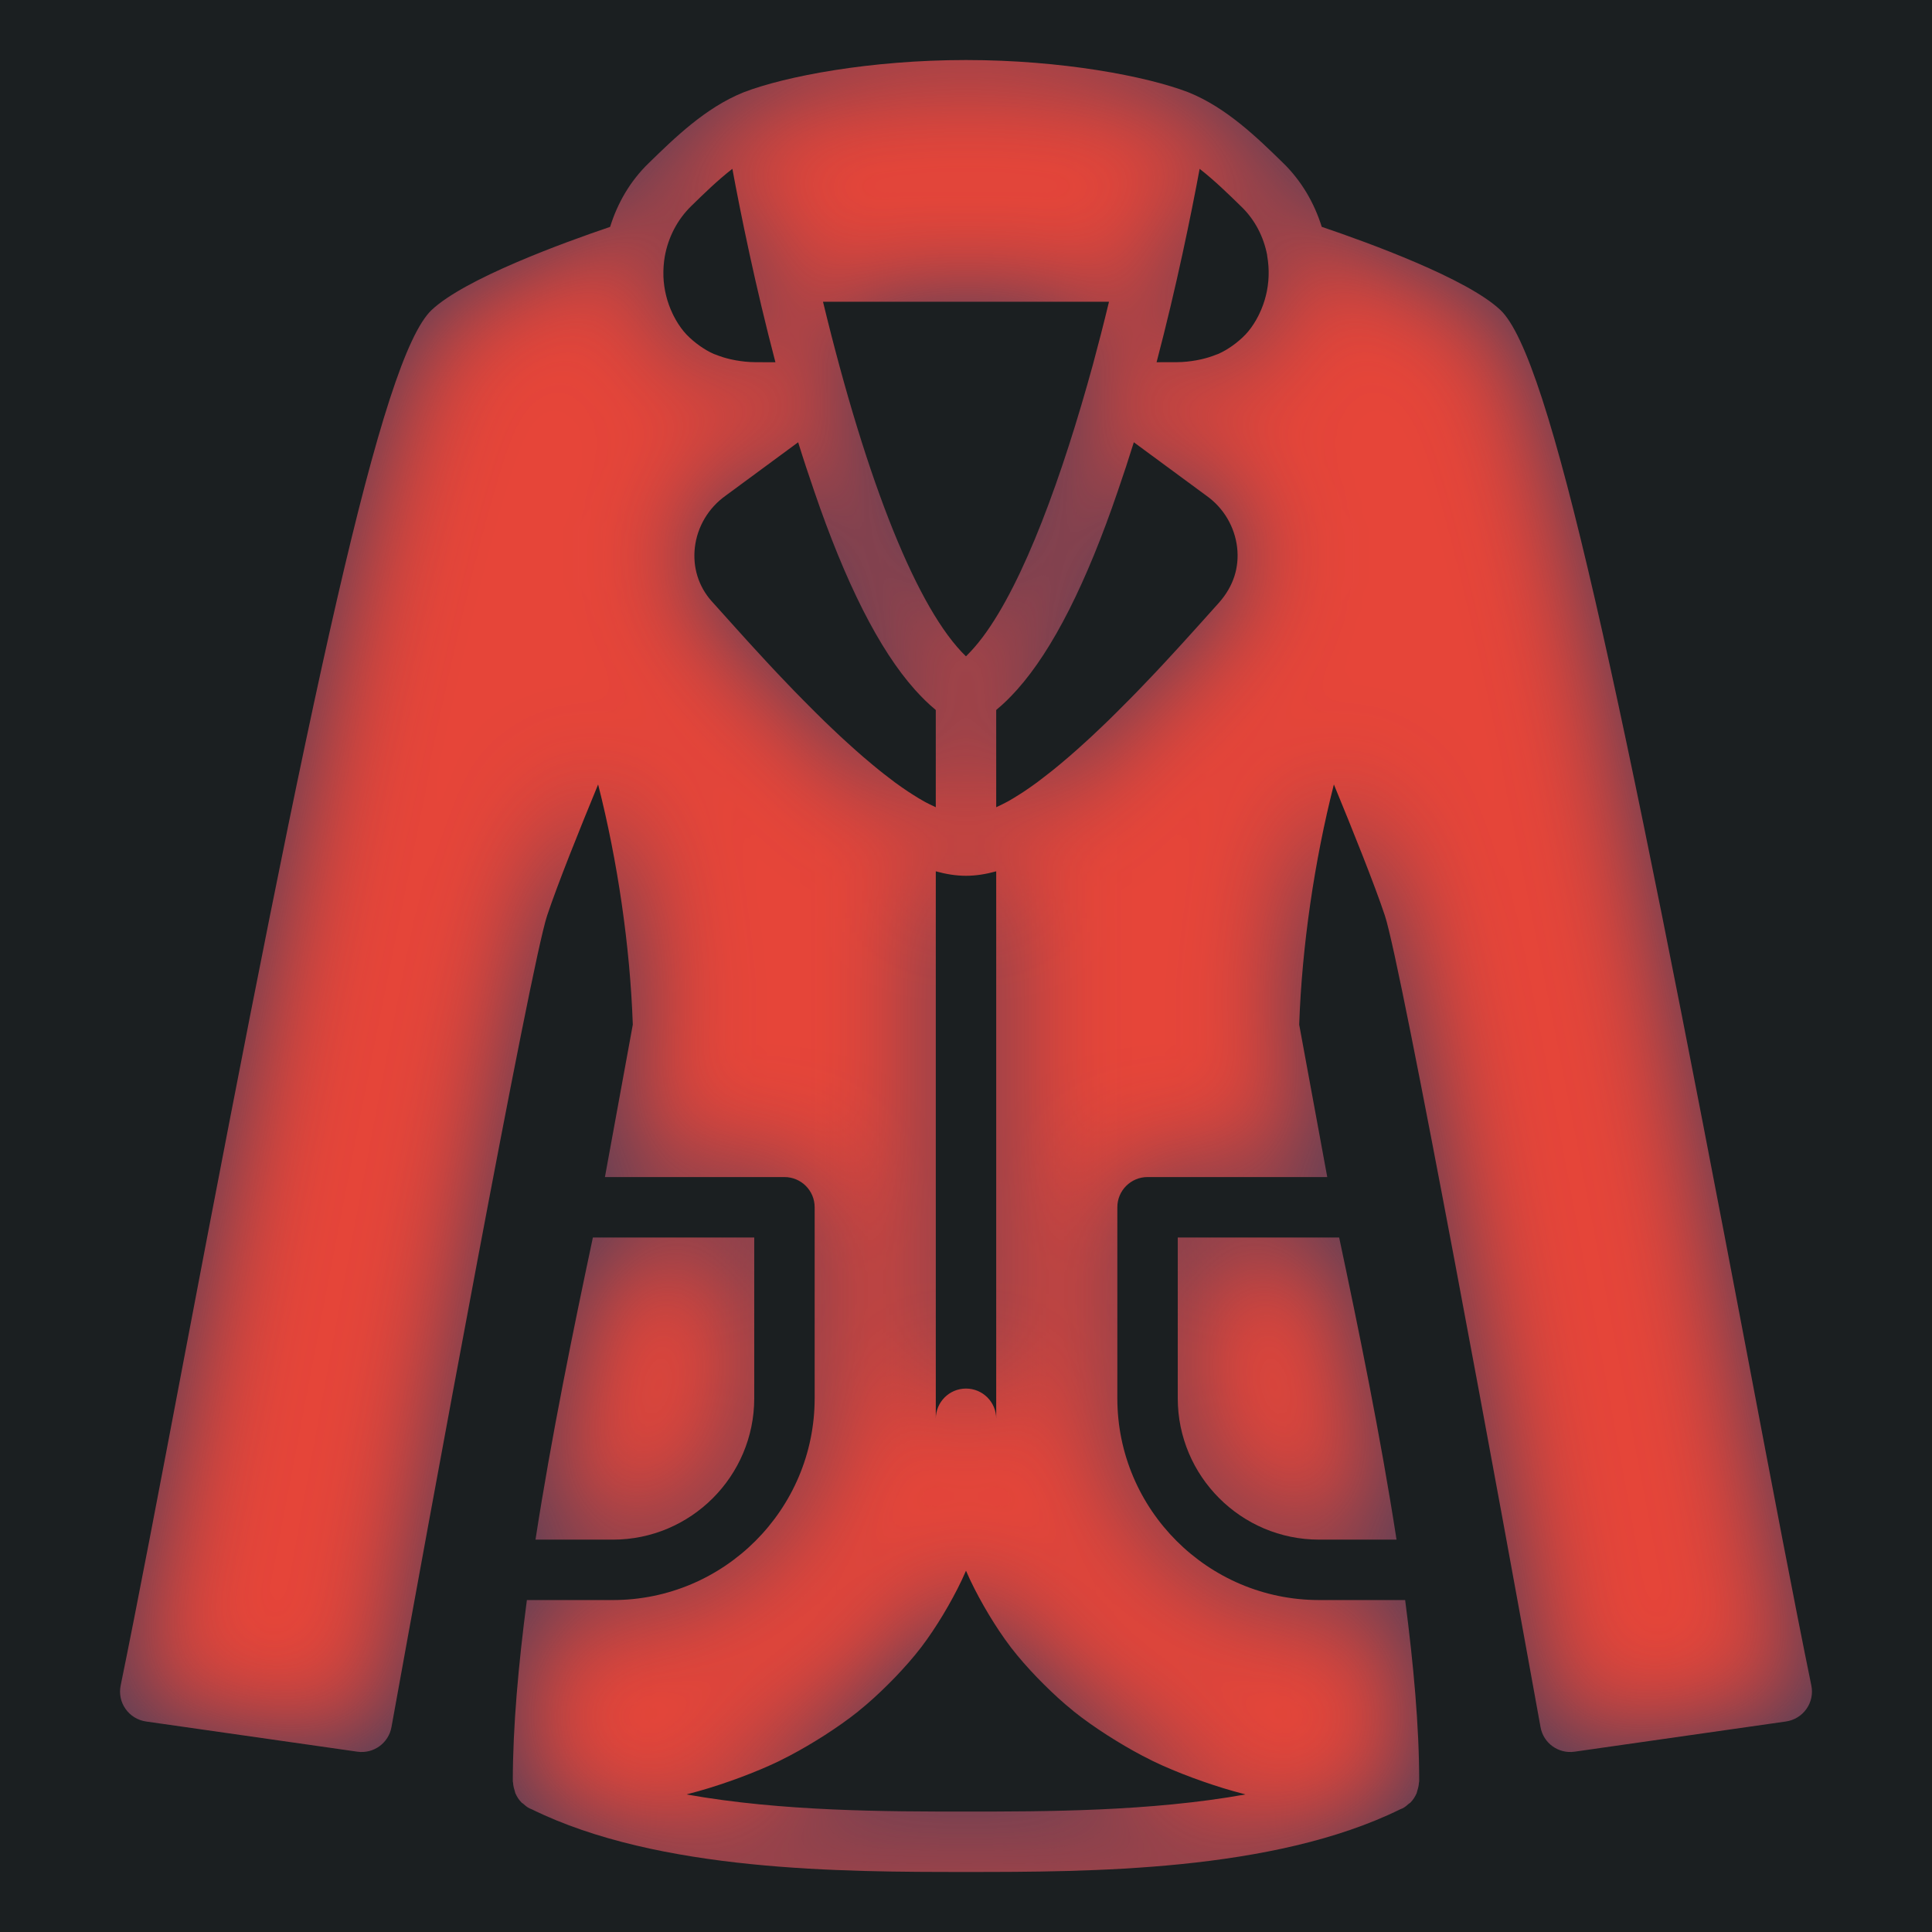
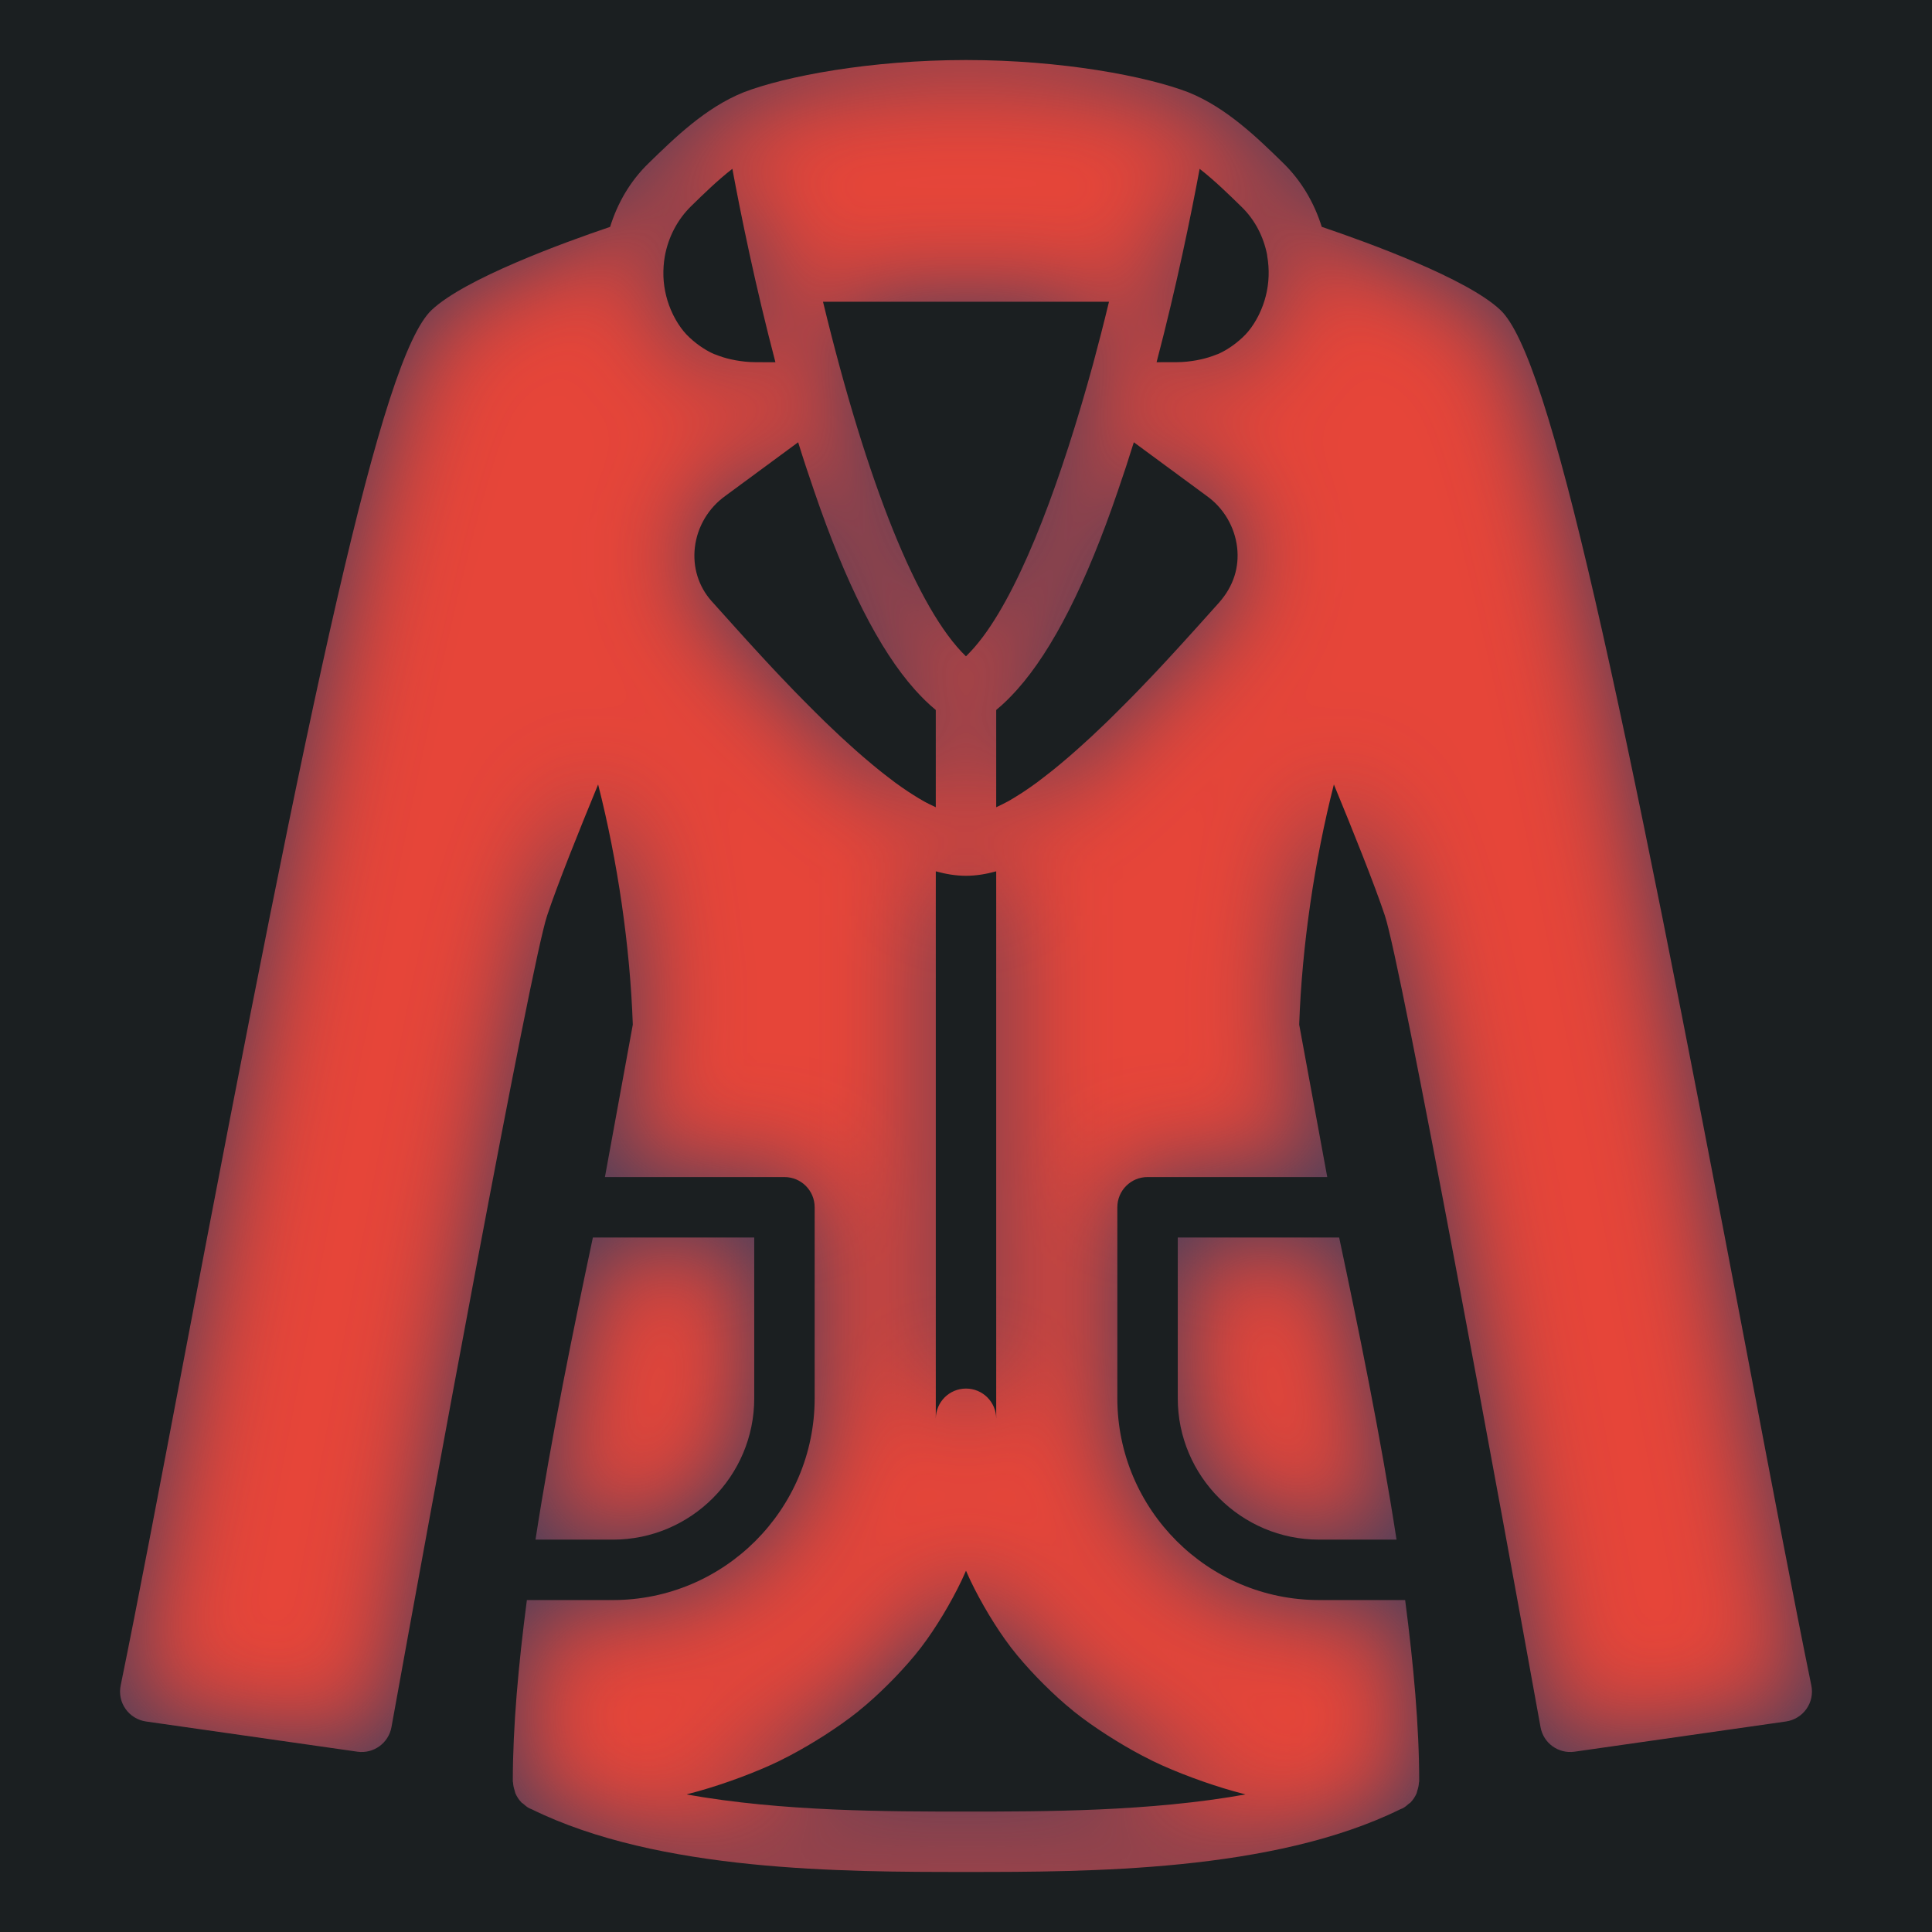
<svg xmlns="http://www.w3.org/2000/svg" version="1.1" id="Capa_1" x="0px" y="0px" viewBox="0 0 512 512" height="512" width="512" style="enable-background:new 0 0 512 512;" xml:space="preserve">
  <defs id="defs43">
    <filter style="color-interpolation-filters:sRGB;" id="filter929" x="-0.159" y="-0.149" width="1.31" height="1.289">
      <feFlood flood-opacity="1" flood-color="rgb(58,63,94)" result="flood" id="feFlood919" />
      <feComposite in="flood" in2="SourceGraphic" operator="out" result="composite1" id="feComposite921" />
      <feGaussianBlur in="composite1" stdDeviation="15" result="blur" id="feGaussianBlur923" />
      <feOffset dx="0" dy="0" result="offset" id="feOffset925" />
      <feComposite in="offset" in2="SourceGraphic" operator="atop" result="composite2" id="feComposite927" />
    </filter>
-     <filter style="color-interpolation-filters:sRGB;" id="filter997" x="-0.091" y="-0.085" width="1.181" height="1.169">
+     <filter style="color-interpolation-filters:sRGB;" id="filter997" x="-0.583" y="-0.422" width="2.165" height="1.844">
      <feFlood flood-opacity="1" flood-color="rgb(58,63,94)" result="flood" id="feFlood987" />
      <feComposite in="flood" in2="SourceGraphic" operator="out" result="composite1" id="feComposite989" />
      <feGaussianBlur in="composite1" stdDeviation="15" result="blur" id="feGaussianBlur991" />
      <feOffset dx="0" dy="0" result="offset" id="feOffset993" />
      <feComposite in="offset" in2="SourceGraphic" operator="atop" result="composite2" id="feComposite995" />
    </filter>
  </defs>
-   <g id="g949" style="fill:#1b1f21;fill-opacity:1">
-     <path d="M 0,0 H 512 V 512 H 0 Z" fill="#b90202" fill-opacity="1" id="path902" style="fill:#1b1f21;fill-opacity:1" />
-     <g id="g1524" transform="matrix(0.6529937,0.6509531,-0.6509531,0.6529937,760.9603,405.168)" style="fill:#1b1f21;fill-opacity:1">
-       <g class="" id="g1513" style="fill:#1b1f21;fill-opacity:1" />
-     </g>
-     <g id="g1741" transform="matrix(0.7314895,-0.7251916,0.7251916,0.7314895,174.7217,-127.5294)" style="fill:#1b1f21;fill-opacity:1">
-       <g class="" id="g1730" style="fill:#1b1f21;fill-opacity:1" />
-     </g>
-   </g>
-   <g id="g10">
- </g>
-   <g id="g12">
- </g>
-   <g id="g14">
- </g>
-   <g id="g16">
- </g>
-   <g id="g18">
- </g>
-   <g id="g20">
- </g>
-   <g id="g22">
- </g>
-   <g id="g24">
- </g>
-   <g id="g26">
- </g>
-   <g id="g28">
- </g>
-   <g id="g30">
- </g>
-   <g id="g32">
- </g>
-   <g id="g34">
- </g>
-   <g id="g36">
- </g>
-   <g id="g38">
- </g>
-   <g id="g3145" transform="translate(8.273483,-39.39127)" style="filter:url(#filter997)">
-     <g id="g3080">
- </g>
-     <g id="g3082">
- </g>
-     <g id="g3084">
- </g>
-     <g id="g3086">
- </g>
-     <g id="g3088">
- </g>
-     <g id="g3090">
- </g>
-     <g id="g3092">
- </g>
-     <g id="g3094">
- </g>
-     <g id="g3096">
- </g>
-     <g id="g3098">
- </g>
-     <g id="g3100">
- </g>
-     <g id="g3102">
- </g>
-     <g id="g3104">
- </g>
-     <g id="g3106">
- </g>
-     <g id="g3108">
- </g>
-     <g id="g1012" transform="translate(107.557,19.1576)" style="fill:#ffffff">
-       <g id="g1498" transform="matrix(0.9382986,0,0,0.9382986,-99.92138,36.14276)" style="fill:#e64539;fill-opacity:1">
-         <g id="g1425" style="fill:#e64539;fill-opacity:1">
-           <g id="g1423" style="fill:#e64539;fill-opacity:1">
-             <path d="m 150.493,332.564 c -5.504,25.967 -11.665,55.962 -16.205,85.333 h 21.862 c 22.009,0 39.92,-17.911 39.92,-39.919 v -45.414 z" id="path1421" style="fill:#e64539;fill-opacity:1" />
-           </g>
-         </g>
-         <g id="g1431" style="fill:#e64539;fill-opacity:1">
-           <g id="g1429" style="fill:#e64539;fill-opacity:1">
-             <path d="m 361.272,332.561 h -45.585 v 45.414 c 0,22.007 17.911,39.919 39.919,39.919 h 21.871 c -4.54,-29.389 -10.701,-59.392 -16.205,-85.333 z" id="path1427" style="fill:#e64539;fill-opacity:1" />
-           </g>
-         </g>
-         <g id="g1437" style="fill:#e64539;fill-opacity:1">
-           <g id="g1435" style="fill:#e64539;fill-opacity:1">
-             <path d="M 494.633,459.085 C 489.846,435.755 483.719,403.507 476.628,366.166 440.6,176.572 420.974,83.977 406.808,70.597 397.421,61.731 369.654,51.619 356.359,47.113 354.243,40.338 350.582,34.023 345.3,28.928 338.243,22.042 329.462,13.466 318.813,9.165 318.796,9.157 318.77,9.157 318.753,9.148 318.719,9.139 318.702,9.114 318.668,9.105 306.874,4.565 282.887,0 255.879,0 c -27.008,0 -50.995,4.565 -62.788,9.105 -0.034,0.009 -0.051,0.034 -0.085,0.043 -0.017,0.009 -0.043,0.009 -0.06,0.017 -10.65,4.301 -19.43,12.877 -26.718,19.985 -5.171,5.001 -8.781,11.238 -10.863,17.971 -13.312,4.514 -41.037,14.626 -50.415,23.484 -14.165,13.372 -33.792,105.967 -69.82,295.561 -7.091,37.342 -13.218,69.589 -18.005,92.919 -0.478,2.313 0.017,4.702 1.382,6.63 1.348,1.92 3.439,3.2 5.76,3.541 L 84,477.789 c 4.557,0.649 8.798,-2.432 9.609,-6.938 10.65,-59.025 39.313,-215.262 43.964,-229.214 2.944,-8.841 9.114,-24.209 14.404,-37.035 5.504,21.632 9.02,45.653 9.796,67.831 l -7.876,43.059 h 50.705 c 4.719,0 8.533,3.814 8.533,8.533 v 53.948 c 0,31.42 -25.566,56.986 -56.986,56.986 h -24.294 c -2.381,18.202 -3.977,35.755 -3.977,51.2 0,0.136 0.068,0.256 0.077,0.393 0.034,0.768 0.205,1.493 0.444,2.21 0.085,0.265 0.111,0.546 0.222,0.802 0.418,0.956 0.99,1.835 1.724,2.577 0.017,0.017 0.017,0.034 0.034,0.051 0.111,0.111 0.265,0.154 0.375,0.247 0.563,0.512 1.135,1.007 1.843,1.357 0.145,0.068 0.324,0.119 0.478,0.196 0.051,0.026 0.102,0.043 0.162,0.068 35.917,17.664 88.055,17.698 122.641,17.698 34.586,0 86.724,-0.034 122.641,-17.698 0.06,-0.026 0.111,-0.051 0.171,-0.077 0.154,-0.068 0.324,-0.12 0.469,-0.188 0.708,-0.35 1.28,-0.845 1.843,-1.357 0.111,-0.094 0.265,-0.137 0.375,-0.247 0.017,-0.009 0.017,-0.034 0.034,-0.043 0.734,-0.751 1.306,-1.63 1.724,-2.586 0.111,-0.256 0.137,-0.529 0.222,-0.802 0.239,-0.717 0.41,-1.442 0.444,-2.21 0.009,-0.137 0.077,-0.256 0.077,-0.393 0,-15.471 -1.596,-33.016 -3.968,-51.2 h -24.302 c -31.42,0 -56.986,-25.566 -56.986,-56.986 v -53.948 c 0,-4.719 3.814,-8.533 8.533,-8.533 h 50.756 l -7.927,-43.059 c 0.777,-22.187 4.301,-46.208 9.796,-67.831 5.291,12.826 11.46,28.194 14.404,37.035 4.651,13.952 33.314,170.189 43.964,229.214 0.802,4.514 5.035,7.595 9.609,6.938 l 59.733,-8.533 c 2.321,-0.341 4.412,-1.621 5.76,-3.541 1.366,-1.926 1.861,-4.316 1.383,-6.628 z M 296.267,68.266 v 0 c -1.476,6.119 -2.987,11.99 -4.514,17.639 -8.644,31.522 -19.533,61.594 -31.189,77.124 -0.068,0.085 -0.128,0.154 -0.188,0.239 -1.399,1.843 -2.816,3.473 -4.233,4.872 -0.06,0.06 -0.111,0.137 -0.171,0.188 -0.034,0.034 -0.068,0.051 -0.111,0.085 C 242.327,155.348 227.966,119.782 215.49,68.266 Z m -31.855,160.871 v 154.624 c 0,-4.719 -3.814,-8.533 -8.533,-8.533 -4.719,0 -8.533,3.814 -8.533,8.533 V 229.137 c 2.918,0.811 5.768,1.263 8.533,1.263 2.764,0 5.614,-0.452 8.533,-1.263 z M 176.169,76.663 c -1.118,-1.357 -2.065,-2.85 -2.867,-4.429 -0.094,-0.179 -0.188,-0.367 -0.273,-0.555 -1.562,-3.243 -2.466,-6.844 -2.611,-10.539 v -0.213 c -0.051,-1.818 0.077,-3.661 0.393,-5.487 0.964,-5.325 3.499,-10.368 7.561,-14.293 3.439,-3.362 7.364,-7.194 11.52,-10.419 2.347,12.672 6.434,32.845 12.16,54.622 -0.538,0.009 -1.092,0.009 -1.638,0.009 -1.314,-0.009 -2.628,-0.009 -4.207,-0.026 -1.86,-0.009 -3.61,-0.222 -5.308,-0.512 -0.486,-0.085 -0.964,-0.188 -1.442,-0.29 -1.451,-0.333 -2.842,-0.751 -4.164,-1.289 -0.205,-0.085 -0.427,-0.137 -0.623,-0.222 -1.476,-0.648 -2.825,-1.459 -4.104,-2.372 -0.316,-0.213 -0.614,-0.444 -0.913,-0.683 -1.257,-0.989 -2.443,-2.056 -3.484,-3.302 z m 33.706,104.09 c -0.794,-0.802 -1.587,-1.604 -2.355,-2.398 -0.742,-0.759 -1.459,-1.519 -2.176,-2.27 -0.64,-0.666 -1.28,-1.331 -1.903,-1.988 -0.725,-0.768 -1.434,-1.519 -2.142,-2.27 -0.58,-0.623 -1.161,-1.246 -1.724,-1.852 -0.674,-0.734 -1.348,-1.459 -1.997,-2.167 -0.589,-0.631 -1.161,-1.263 -1.724,-1.877 -0.589,-0.648 -1.186,-1.297 -1.749,-1.911 -0.521,-0.572 -1.007,-1.118 -1.502,-1.664 -0.572,-0.631 -1.161,-1.28 -1.698,-1.877 -0.905,-1.007 -1.784,-1.98 -2.577,-2.867 l -4.403,-4.898 c -3.618,-4.13 -5.265,-9.472 -4.625,-15.053 0.674,-5.828 3.814,-11.145 8.704,-14.626 l 20.471,-15.078 c 1.425,4.608 2.935,9.182 4.497,13.705 8.9,26.12 18.389,44.86 28.399,56.09 0.077,0.094 0.154,0.171 0.23,0.256 1.835,2.031 3.678,3.857 5.538,5.385 0.068,0.06 0.137,0.137 0.205,0.196 v 27.452 c -0.597,-0.273 -1.203,-0.563 -1.826,-0.879 -0.486,-0.256 -0.973,-0.478 -1.468,-0.76 -1.058,-0.589 -2.142,-1.254 -3.234,-1.954 -0.444,-0.282 -0.879,-0.555 -1.331,-0.853 -1.212,-0.811 -2.449,-1.673 -3.695,-2.586 -0.589,-0.435 -1.195,-0.913 -1.784,-1.365 -0.87,-0.666 -1.732,-1.323 -2.603,-2.031 -0.674,-0.538 -1.34,-1.092 -2.014,-1.655 -0.819,-0.674 -1.638,-1.365 -2.458,-2.074 -0.7,-0.597 -1.391,-1.212 -2.091,-1.826 -0.802,-0.708 -1.604,-1.425 -2.398,-2.159 -0.708,-0.64 -1.417,-1.289 -2.125,-1.946 -0.811,-0.751 -1.613,-1.519 -2.415,-2.287 -0.674,-0.64 -1.348,-1.28 -2.022,-1.929 -0.905,-0.879 -1.801,-1.766 -2.697,-2.662 -1.115,-1.112 -2.215,-2.213 -3.308,-3.322 z m 98.407,299.486 c 0.111,0.051 0.213,0.12 0.324,0.171 3.575,1.732 7.33,3.268 11.162,4.702 0.998,0.375 1.997,0.734 3.012,1.084 3.763,1.314 7.603,2.517 11.588,3.533 0.137,0.043 0.273,0.094 0.418,0.137 -26.948,4.83 -56.721,4.83 -78.908,4.83 -22.187,0 -51.959,0 -78.908,-4.83 0.145,-0.043 0.282,-0.094 0.418,-0.137 3.985,-1.015 7.825,-2.219 11.588,-3.533 1.015,-0.35 2.014,-0.708 3.012,-1.084 3.831,-1.434 7.586,-2.97 11.162,-4.702 0.111,-0.051 0.213,-0.12 0.324,-0.171 3.49,-1.707 6.818,-3.592 10.061,-5.581 0.845,-0.512 1.681,-1.041 2.509,-1.57 3.26,-2.108 6.417,-4.301 9.387,-6.673 0.051,-0.043 0.102,-0.094 0.154,-0.145 2.918,-2.338 5.641,-4.855 8.26,-7.458 0.674,-0.666 1.34,-1.34 1.997,-2.022 2.586,-2.705 5.069,-5.487 7.33,-8.431 0.034,-0.043 0.06,-0.085 0.094,-0.128 2.227,-2.918 4.232,-5.982 6.135,-9.122 0.486,-0.802 0.964,-1.613 1.425,-2.432 1.843,-3.243 3.567,-6.545 5.052,-10.001 1.485,3.456 3.209,6.758 5.052,10.001 0.461,0.819 0.939,1.63 1.425,2.432 1.903,3.14 3.908,6.204 6.135,9.122 0.034,0.043 0.06,0.085 0.094,0.128 2.261,2.944 4.745,5.726 7.33,8.431 0.657,0.683 1.323,1.357 1.997,2.022 2.62,2.603 5.342,5.12 8.26,7.458 0.051,0.051 0.102,0.102 0.154,0.145 2.97,2.372 6.127,4.565 9.387,6.673 0.828,0.529 1.664,1.058 2.509,1.57 3.243,1.988 6.571,3.874 10.061,5.581 z m 19.106,-327.04 -3.959,4.412 c -0.794,0.887 -1.673,1.86 -2.577,2.867 -0.563,0.631 -1.186,1.314 -1.801,1.988 -0.444,0.495 -0.879,0.981 -1.348,1.493 -0.597,0.666 -1.237,1.357 -1.869,2.048 -0.538,0.589 -1.084,1.178 -1.638,1.783 -0.657,0.717 -1.331,1.442 -2.014,2.185 -0.563,0.606 -1.143,1.229 -1.724,1.852 -0.708,0.751 -1.417,1.502 -2.142,2.27 -0.623,0.657 -1.263,1.323 -1.903,1.988 -0.717,0.759 -1.442,1.51 -2.176,2.27 -0.725,0.751 -1.468,1.502 -2.21,2.253 -1.195,1.212 -2.398,2.423 -3.627,3.635 -0.836,0.828 -1.664,1.655 -2.509,2.475 -0.691,0.666 -1.382,1.323 -2.074,1.98 -0.794,0.751 -1.587,1.51 -2.381,2.253 -0.708,0.657 -1.417,1.306 -2.125,1.946 -0.794,0.734 -1.596,1.451 -2.398,2.159 -0.7,0.614 -1.399,1.229 -2.091,1.826 -0.819,0.708 -1.63,1.391 -2.441,2.065 -0.683,0.563 -1.365,1.126 -2.039,1.673 -0.87,0.7 -1.724,1.357 -2.586,2.014 -0.597,0.461 -1.203,0.939 -1.792,1.374 -1.246,0.913 -2.483,1.775 -3.695,2.586 -0.452,0.299 -0.887,0.572 -1.331,0.853 -1.092,0.7 -2.176,1.365 -3.234,1.954 -0.503,0.282 -0.981,0.503 -1.476,0.76 -0.614,0.316 -1.22,0.606 -1.818,0.879 v -27.452 c 0.068,-0.06 0.137,-0.137 0.205,-0.196 1.86,-1.527 3.703,-3.354 5.538,-5.385 0.077,-0.085 0.154,-0.162 0.23,-0.256 10.01,-11.23 19.499,-29.969 28.399,-56.09 1.562,-4.523 3.072,-9.097 4.497,-13.705 l 20.582,15.155 c 4.779,3.405 7.919,8.721 8.593,14.549 0.643,5.581 -1.004,10.922 -5.066,15.539 z m 13.96,-92.169 v 0.051 c -0.137,3.721 -1.05,7.339 -2.62,10.59 -0.085,0.188 -0.179,0.384 -0.273,0.563 -0.802,1.579 -1.749,3.072 -2.867,4.429 -1.041,1.246 -2.227,2.313 -3.482,3.302 -0.299,0.239 -0.597,0.469 -0.913,0.683 -1.28,0.913 -2.628,1.724 -4.104,2.372 -0.196,0.085 -0.418,0.137 -0.623,0.222 -1.323,0.538 -2.714,0.956 -4.164,1.289 -0.478,0.102 -0.956,0.205 -1.442,0.29 -1.698,0.29 -3.447,0.503 -5.308,0.512 -2.227,0.017 -4.053,0.017 -5.845,0.017 5.726,-21.777 9.805,-41.95 12.16,-54.622 4.19,3.268 8.192,7.177 11.81,10.709 3.806,3.678 6.263,8.482 7.253,13.619 0.009,0.077 -0.008,0.145 0.009,0.222 0.341,1.912 0.478,3.841 0.409,5.752 z" id="path1433" style="fill:#e64539;fill-opacity:1" />
-           </g>
-         </g>
-         <g id="g1439" style="fill:#e64539;fill-opacity:1">
- </g>
-         <g id="g1441" style="fill:#e64539;fill-opacity:1">
- </g>
-         <g id="g1443" style="fill:#e64539;fill-opacity:1">
- </g>
-         <g id="g1445" style="fill:#e64539;fill-opacity:1">
- </g>
-         <g id="g1447" style="fill:#e64539;fill-opacity:1">
- </g>
-         <g id="g1449" style="fill:#e64539;fill-opacity:1">
- </g>
-         <g id="g1451" style="fill:#e64539;fill-opacity:1">
- </g>
-         <g id="g1453" style="fill:#e64539;fill-opacity:1">
- </g>
-         <g id="g1455" style="fill:#e64539;fill-opacity:1">
- </g>
-         <g id="g1457" style="fill:#e64539;fill-opacity:1">
- </g>
-         <g id="g1459" style="fill:#e64539;fill-opacity:1">
- </g>
-         <g id="g1461" style="fill:#e64539;fill-opacity:1">
- </g>
-         <g id="g1463" style="fill:#e64539;fill-opacity:1">
- </g>
-         <g id="g1465" style="fill:#e64539;fill-opacity:1">
- </g>
-         <g id="g1467" style="fill:#e64539;fill-opacity:1">
- </g>
-       </g>
-     </g>
-   </g>
+   <path d="M 0,0 H 512 V 512 H 0 Z" fill="#b90202" fill-opacity="1" id="path902" style="fill:#1b1f21;fill-opacity:1" />
+   <path d="m 150.493,332.564 c -5.504,25.967 -11.665,55.962 -16.205,85.333 h 21.862 c 22.009,0 39.92,-17.911 39.92,-39.919 v -45.414 z" id="path1421" style="fill:#e64539;fill-opacity:1;filter:url(#filter997)" transform="matrix(0.9382986,0,0,0.9382986,15.90909,15.90908)" />
+   <path d="m 361.272,332.561 h -45.585 v 45.414 c 0,22.007 17.911,39.919 39.919,39.919 h 21.871 c -4.54,-29.389 -10.701,-59.392 -16.205,-85.333 z" id="path1427" style="fill:#e64539;fill-opacity:1;filter:url(#filter997)" transform="matrix(0.9382986,0,0,0.9382986,15.90909,15.90908)" />
+   <path d="M 494.633,459.085 C 489.846,435.755 483.719,403.507 476.628,366.166 440.6,176.572 420.974,83.977 406.808,70.597 397.421,61.731 369.654,51.619 356.359,47.113 354.243,40.338 350.582,34.023 345.3,28.928 338.243,22.042 329.462,13.466 318.813,9.165 318.796,9.157 318.77,9.157 318.753,9.148 318.719,9.139 318.702,9.114 318.668,9.105 306.874,4.565 282.887,0 255.879,0 c -27.008,0 -50.995,4.565 -62.788,9.105 -0.034,0.009 -0.051,0.034 -0.085,0.043 -0.017,0.009 -0.043,0.009 -0.06,0.017 -10.65,4.301 -19.43,12.877 -26.718,19.985 -5.171,5.001 -8.781,11.238 -10.863,17.971 -13.312,4.514 -41.037,14.626 -50.415,23.484 -14.165,13.372 -33.792,105.967 -69.82,295.561 -7.091,37.342 -13.218,69.589 -18.005,92.919 -0.478,2.313 0.017,4.702 1.382,6.63 1.348,1.92 3.439,3.2 5.76,3.541 L 84,477.789 c 4.557,0.649 8.798,-2.432 9.609,-6.938 10.65,-59.025 39.313,-215.262 43.964,-229.214 2.944,-8.841 9.114,-24.209 14.404,-37.035 5.504,21.632 9.02,45.653 9.796,67.831 l -7.876,43.059 h 50.705 c 4.719,0 8.533,3.814 8.533,8.533 v 53.948 c 0,31.42 -25.566,56.986 -56.986,56.986 h -24.294 c -2.381,18.202 -3.977,35.755 -3.977,51.2 0,0.136 0.068,0.256 0.077,0.393 0.034,0.768 0.205,1.493 0.444,2.21 0.085,0.265 0.111,0.546 0.222,0.802 0.418,0.956 0.99,1.835 1.724,2.577 0.017,0.017 0.017,0.034 0.034,0.051 0.111,0.111 0.265,0.154 0.375,0.247 0.563,0.512 1.135,1.007 1.843,1.357 0.145,0.068 0.324,0.119 0.478,0.196 0.051,0.026 0.102,0.043 0.162,0.068 35.917,17.664 88.055,17.698 122.641,17.698 34.586,0 86.724,-0.034 122.641,-17.698 0.06,-0.026 0.111,-0.051 0.171,-0.077 0.154,-0.068 0.324,-0.12 0.469,-0.188 0.708,-0.35 1.28,-0.845 1.843,-1.357 0.111,-0.094 0.265,-0.137 0.375,-0.247 0.017,-0.009 0.017,-0.034 0.034,-0.043 0.734,-0.751 1.306,-1.63 1.724,-2.586 0.111,-0.256 0.137,-0.529 0.222,-0.802 0.239,-0.717 0.41,-1.442 0.444,-2.21 0.009,-0.137 0.077,-0.256 0.077,-0.393 0,-15.471 -1.596,-33.016 -3.968,-51.2 h -24.302 c -31.42,0 -56.986,-25.566 -56.986,-56.986 v -53.948 c 0,-4.719 3.814,-8.533 8.533,-8.533 h 50.756 l -7.927,-43.059 c 0.777,-22.187 4.301,-46.208 9.796,-67.831 5.291,12.826 11.46,28.194 14.404,37.035 4.651,13.952 33.314,170.189 43.964,229.214 0.802,4.514 5.035,7.595 9.609,6.938 l 59.733,-8.533 c 2.321,-0.341 4.412,-1.621 5.76,-3.541 1.366,-1.926 1.861,-4.316 1.383,-6.628 z M 296.267,68.266 v 0 c -1.476,6.119 -2.987,11.99 -4.514,17.639 -8.644,31.522 -19.533,61.594 -31.189,77.124 -0.068,0.085 -0.128,0.154 -0.188,0.239 -1.399,1.843 -2.816,3.473 -4.233,4.872 -0.06,0.06 -0.111,0.137 -0.171,0.188 -0.034,0.034 -0.068,0.051 -0.111,0.085 C 242.327,155.348 227.966,119.782 215.49,68.266 Z m -31.855,160.871 v 154.624 c 0,-4.719 -3.814,-8.533 -8.533,-8.533 -4.719,0 -8.533,3.814 -8.533,8.533 V 229.137 c 2.918,0.811 5.768,1.263 8.533,1.263 2.764,0 5.614,-0.452 8.533,-1.263 z M 176.169,76.663 c -1.118,-1.357 -2.065,-2.85 -2.867,-4.429 -0.094,-0.179 -0.188,-0.367 -0.273,-0.555 -1.562,-3.243 -2.466,-6.844 -2.611,-10.539 v -0.213 c -0.051,-1.818 0.077,-3.661 0.393,-5.487 0.964,-5.325 3.499,-10.368 7.561,-14.293 3.439,-3.362 7.364,-7.194 11.52,-10.419 2.347,12.672 6.434,32.845 12.16,54.622 -0.538,0.009 -1.092,0.009 -1.638,0.009 -1.314,-0.009 -2.628,-0.009 -4.207,-0.026 -1.86,-0.009 -3.61,-0.222 -5.308,-0.512 -0.486,-0.085 -0.964,-0.188 -1.442,-0.29 -1.451,-0.333 -2.842,-0.751 -4.164,-1.289 -0.205,-0.085 -0.427,-0.137 -0.623,-0.222 -1.476,-0.648 -2.825,-1.459 -4.104,-2.372 -0.316,-0.213 -0.614,-0.444 -0.913,-0.683 -1.257,-0.989 -2.443,-2.056 -3.484,-3.302 z m 33.706,104.09 c -0.794,-0.802 -1.587,-1.604 -2.355,-2.398 -0.742,-0.759 -1.459,-1.519 -2.176,-2.27 -0.64,-0.666 -1.28,-1.331 -1.903,-1.988 -0.725,-0.768 -1.434,-1.519 -2.142,-2.27 -0.58,-0.623 -1.161,-1.246 -1.724,-1.852 -0.674,-0.734 -1.348,-1.459 -1.997,-2.167 -0.589,-0.631 -1.161,-1.263 -1.724,-1.877 -0.589,-0.648 -1.186,-1.297 -1.749,-1.911 -0.521,-0.572 -1.007,-1.118 -1.502,-1.664 -0.572,-0.631 -1.161,-1.28 -1.698,-1.877 -0.905,-1.007 -1.784,-1.98 -2.577,-2.867 l -4.403,-4.898 c -3.618,-4.13 -5.265,-9.472 -4.625,-15.053 0.674,-5.828 3.814,-11.145 8.704,-14.626 l 20.471,-15.078 c 1.425,4.608 2.935,9.182 4.497,13.705 8.9,26.12 18.389,44.86 28.399,56.09 0.077,0.094 0.154,0.171 0.23,0.256 1.835,2.031 3.678,3.857 5.538,5.385 0.068,0.06 0.137,0.137 0.205,0.196 v 27.452 c -0.597,-0.273 -1.203,-0.563 -1.826,-0.879 -0.486,-0.256 -0.973,-0.478 -1.468,-0.76 -1.058,-0.589 -2.142,-1.254 -3.234,-1.954 -0.444,-0.282 -0.879,-0.555 -1.331,-0.853 -1.212,-0.811 -2.449,-1.673 -3.695,-2.586 -0.589,-0.435 -1.195,-0.913 -1.784,-1.365 -0.87,-0.666 -1.732,-1.323 -2.603,-2.031 -0.674,-0.538 -1.34,-1.092 -2.014,-1.655 -0.819,-0.674 -1.638,-1.365 -2.458,-2.074 -0.7,-0.597 -1.391,-1.212 -2.091,-1.826 -0.802,-0.708 -1.604,-1.425 -2.398,-2.159 -0.708,-0.64 -1.417,-1.289 -2.125,-1.946 -0.811,-0.751 -1.613,-1.519 -2.415,-2.287 -0.674,-0.64 -1.348,-1.28 -2.022,-1.929 -0.905,-0.879 -1.801,-1.766 -2.697,-2.662 -1.115,-1.112 -2.215,-2.213 -3.308,-3.322 z m 98.407,299.486 c 0.111,0.051 0.213,0.12 0.324,0.171 3.575,1.732 7.33,3.268 11.162,4.702 0.998,0.375 1.997,0.734 3.012,1.084 3.763,1.314 7.603,2.517 11.588,3.533 0.137,0.043 0.273,0.094 0.418,0.137 -26.948,4.83 -56.721,4.83 -78.908,4.83 -22.187,0 -51.959,0 -78.908,-4.83 0.145,-0.043 0.282,-0.094 0.418,-0.137 3.985,-1.015 7.825,-2.219 11.588,-3.533 1.015,-0.35 2.014,-0.708 3.012,-1.084 3.831,-1.434 7.586,-2.97 11.162,-4.702 0.111,-0.051 0.213,-0.12 0.324,-0.171 3.49,-1.707 6.818,-3.592 10.061,-5.581 0.845,-0.512 1.681,-1.041 2.509,-1.57 3.26,-2.108 6.417,-4.301 9.387,-6.673 0.051,-0.043 0.102,-0.094 0.154,-0.145 2.918,-2.338 5.641,-4.855 8.26,-7.458 0.674,-0.666 1.34,-1.34 1.997,-2.022 2.586,-2.705 5.069,-5.487 7.33,-8.431 0.034,-0.043 0.06,-0.085 0.094,-0.128 2.227,-2.918 4.232,-5.982 6.135,-9.122 0.486,-0.802 0.964,-1.613 1.425,-2.432 1.843,-3.243 3.567,-6.545 5.052,-10.001 1.485,3.456 3.209,6.758 5.052,10.001 0.461,0.819 0.939,1.63 1.425,2.432 1.903,3.14 3.908,6.204 6.135,9.122 0.034,0.043 0.06,0.085 0.094,0.128 2.261,2.944 4.745,5.726 7.33,8.431 0.657,0.683 1.323,1.357 1.997,2.022 2.62,2.603 5.342,5.12 8.26,7.458 0.051,0.051 0.102,0.102 0.154,0.145 2.97,2.372 6.127,4.565 9.387,6.673 0.828,0.529 1.664,1.058 2.509,1.57 3.243,1.988 6.571,3.874 10.061,5.581 z m 19.106,-327.04 -3.959,4.412 c -0.794,0.887 -1.673,1.86 -2.577,2.867 -0.563,0.631 -1.186,1.314 -1.801,1.988 -0.444,0.495 -0.879,0.981 -1.348,1.493 -0.597,0.666 -1.237,1.357 -1.869,2.048 -0.538,0.589 -1.084,1.178 -1.638,1.783 -0.657,0.717 -1.331,1.442 -2.014,2.185 -0.563,0.606 -1.143,1.229 -1.724,1.852 -0.708,0.751 -1.417,1.502 -2.142,2.27 -0.623,0.657 -1.263,1.323 -1.903,1.988 -0.717,0.759 -1.442,1.51 -2.176,2.27 -0.725,0.751 -1.468,1.502 -2.21,2.253 -1.195,1.212 -2.398,2.423 -3.627,3.635 -0.836,0.828 -1.664,1.655 -2.509,2.475 -0.691,0.666 -1.382,1.323 -2.074,1.98 -0.794,0.751 -1.587,1.51 -2.381,2.253 -0.708,0.657 -1.417,1.306 -2.125,1.946 -0.794,0.734 -1.596,1.451 -2.398,2.159 -0.7,0.614 -1.399,1.229 -2.091,1.826 -0.819,0.708 -1.63,1.391 -2.441,2.065 -0.683,0.563 -1.365,1.126 -2.039,1.673 -0.87,0.7 -1.724,1.357 -2.586,2.014 -0.597,0.461 -1.203,0.939 -1.792,1.374 -1.246,0.913 -2.483,1.775 -3.695,2.586 -0.452,0.299 -0.887,0.572 -1.331,0.853 -1.092,0.7 -2.176,1.365 -3.234,1.954 -0.503,0.282 -0.981,0.503 -1.476,0.76 -0.614,0.316 -1.22,0.606 -1.818,0.879 v -27.452 c 0.068,-0.06 0.137,-0.137 0.205,-0.196 1.86,-1.527 3.703,-3.354 5.538,-5.385 0.077,-0.085 0.154,-0.162 0.23,-0.256 10.01,-11.23 19.499,-29.969 28.399,-56.09 1.562,-4.523 3.072,-9.097 4.497,-13.705 l 20.582,15.155 c 4.779,3.405 7.919,8.721 8.593,14.549 0.643,5.581 -1.004,10.922 -5.066,15.539 z m 13.96,-92.169 v 0.051 c -0.137,3.721 -1.05,7.339 -2.62,10.59 -0.085,0.188 -0.179,0.384 -0.273,0.563 -0.802,1.579 -1.749,3.072 -2.867,4.429 -1.041,1.246 -2.227,2.313 -3.482,3.302 -0.299,0.239 -0.597,0.469 -0.913,0.683 -1.28,0.913 -2.628,1.724 -4.104,2.372 -0.196,0.085 -0.418,0.137 -0.623,0.222 -1.323,0.538 -2.714,0.956 -4.164,1.289 -0.478,0.102 -0.956,0.205 -1.442,0.29 -1.698,0.29 -3.447,0.503 -5.308,0.512 -2.227,0.017 -4.053,0.017 -5.845,0.017 5.726,-21.777 9.805,-41.95 12.16,-54.622 4.19,3.268 8.192,7.177 11.81,10.709 3.806,3.678 6.263,8.482 7.253,13.619 0.009,0.077 -0.008,0.145 0.009,0.222 0.341,1.912 0.478,3.841 0.409,5.752 z" id="path1433" style="fill:#e64539;fill-opacity:1;filter:url(#filter997)" transform="matrix(0.9382986,0,0,0.9382986,15.90909,15.90908)" />
</svg>
